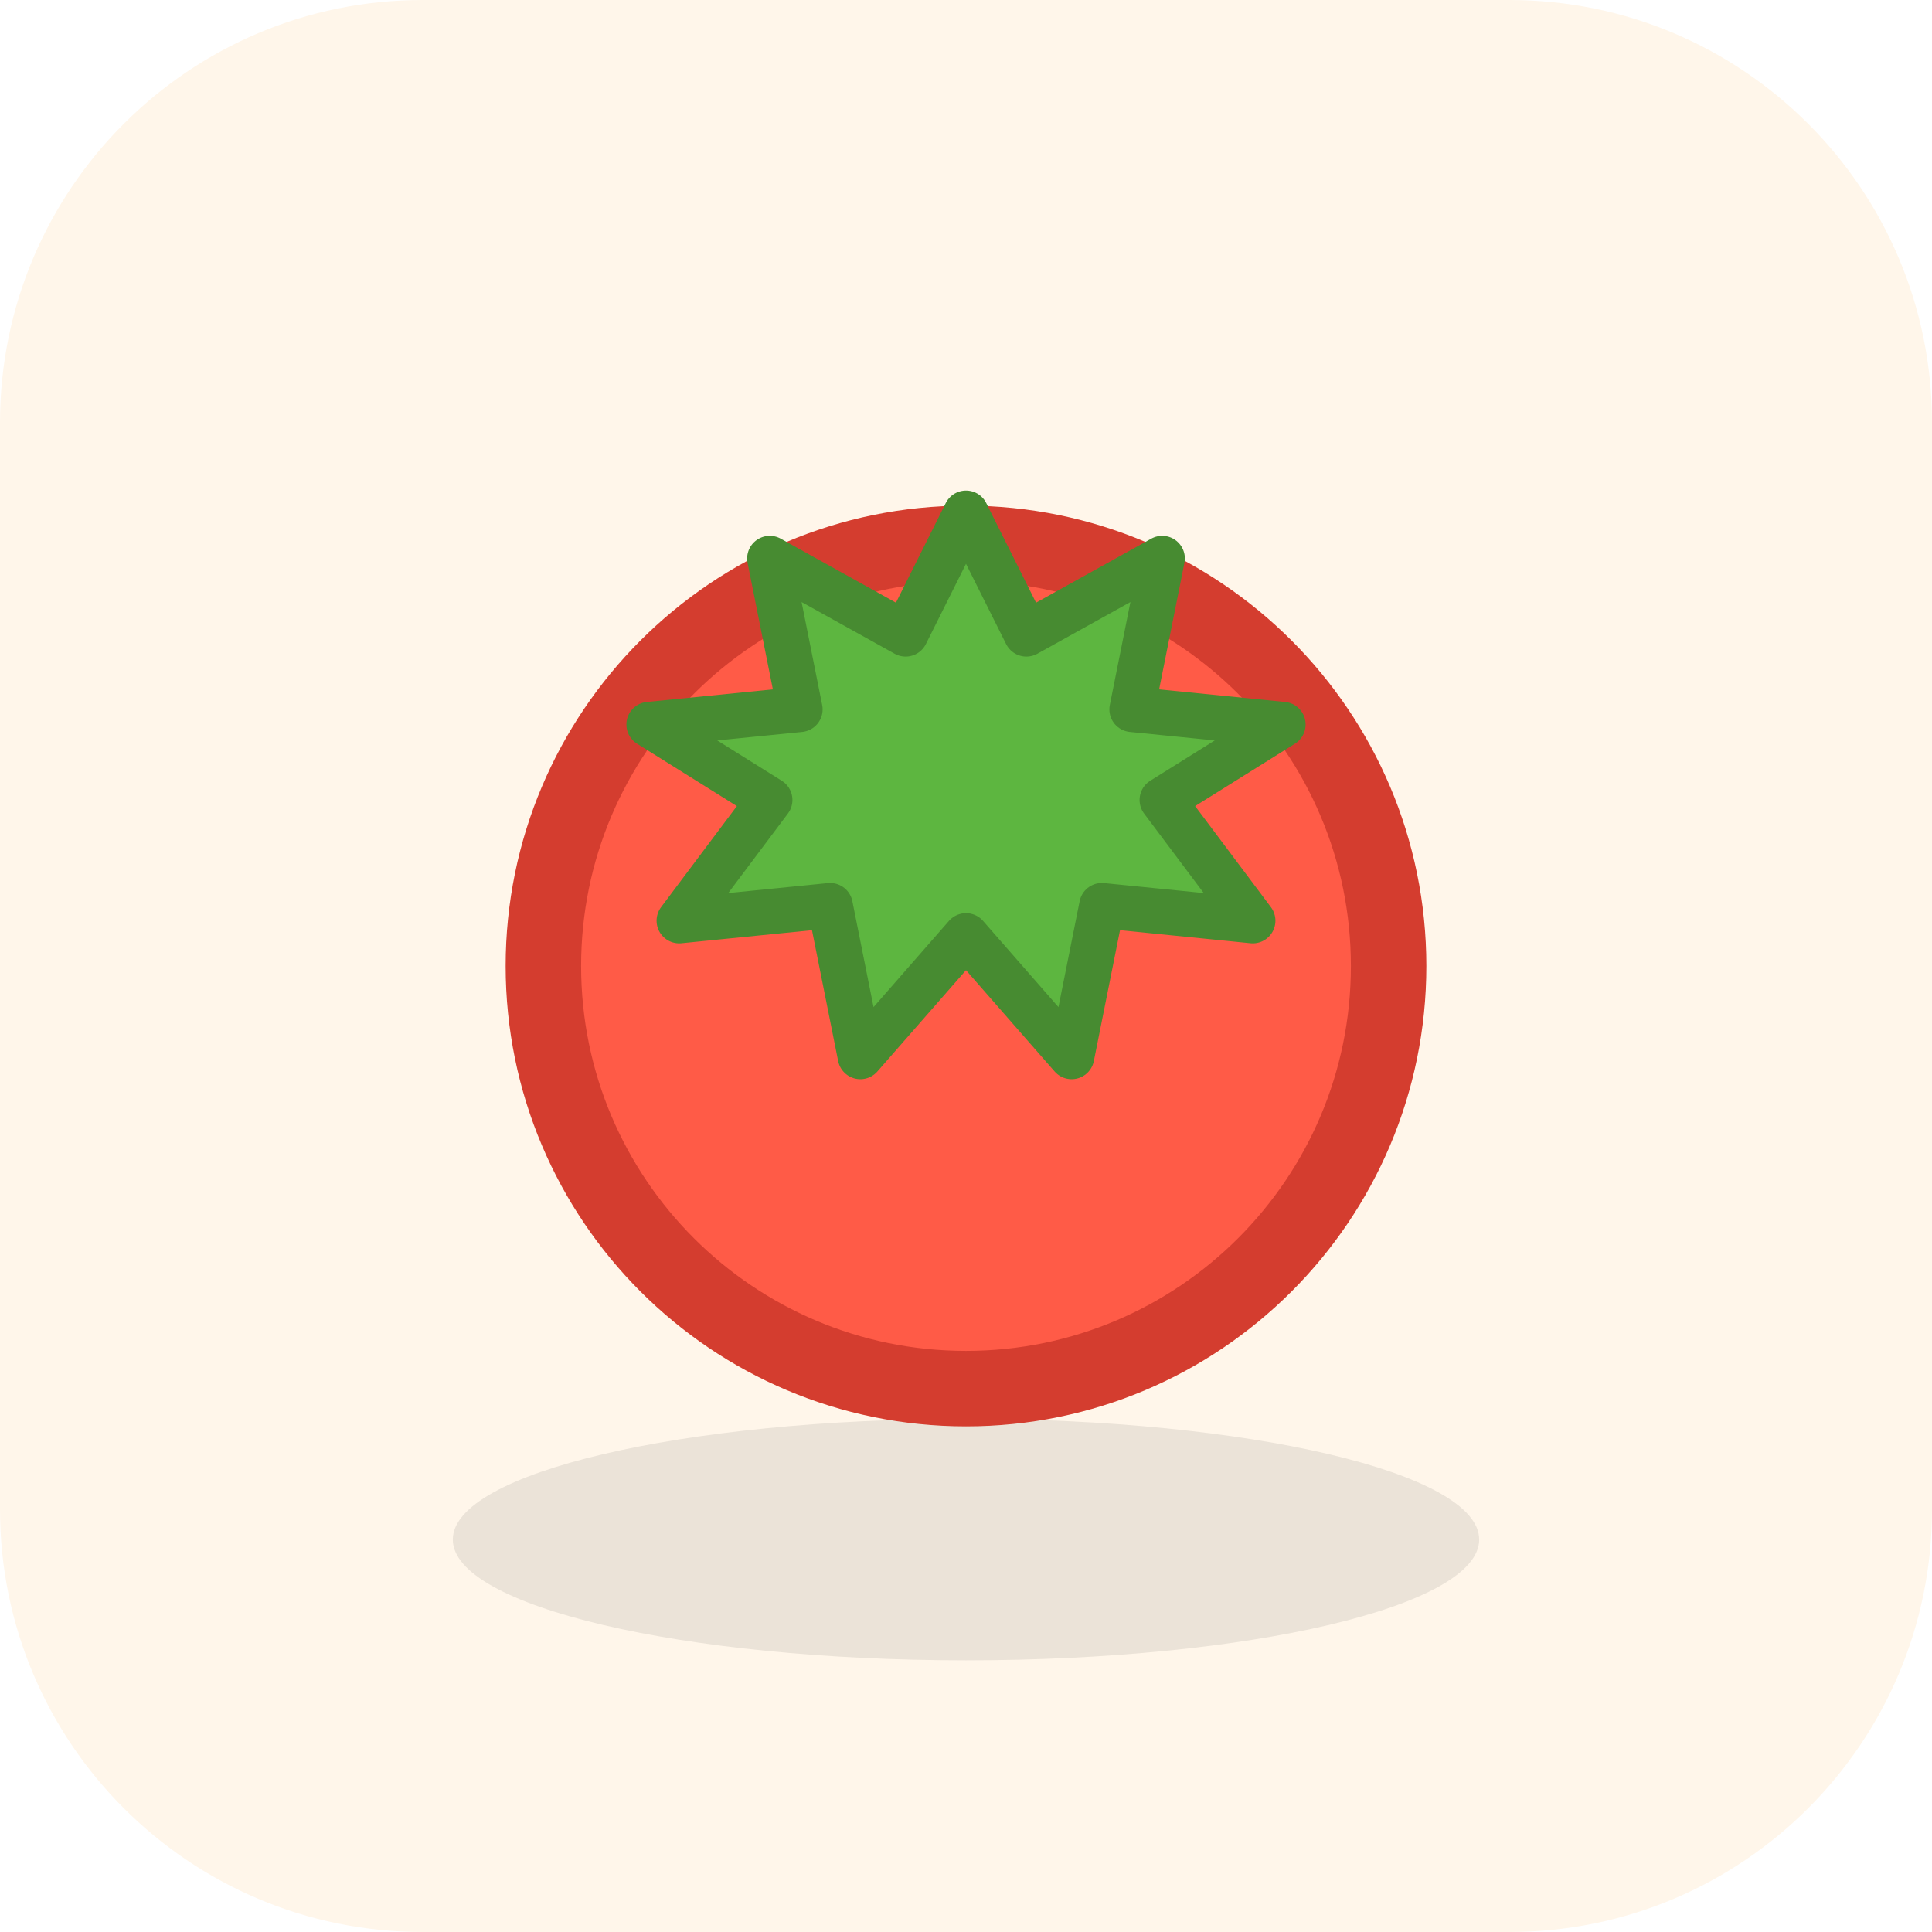
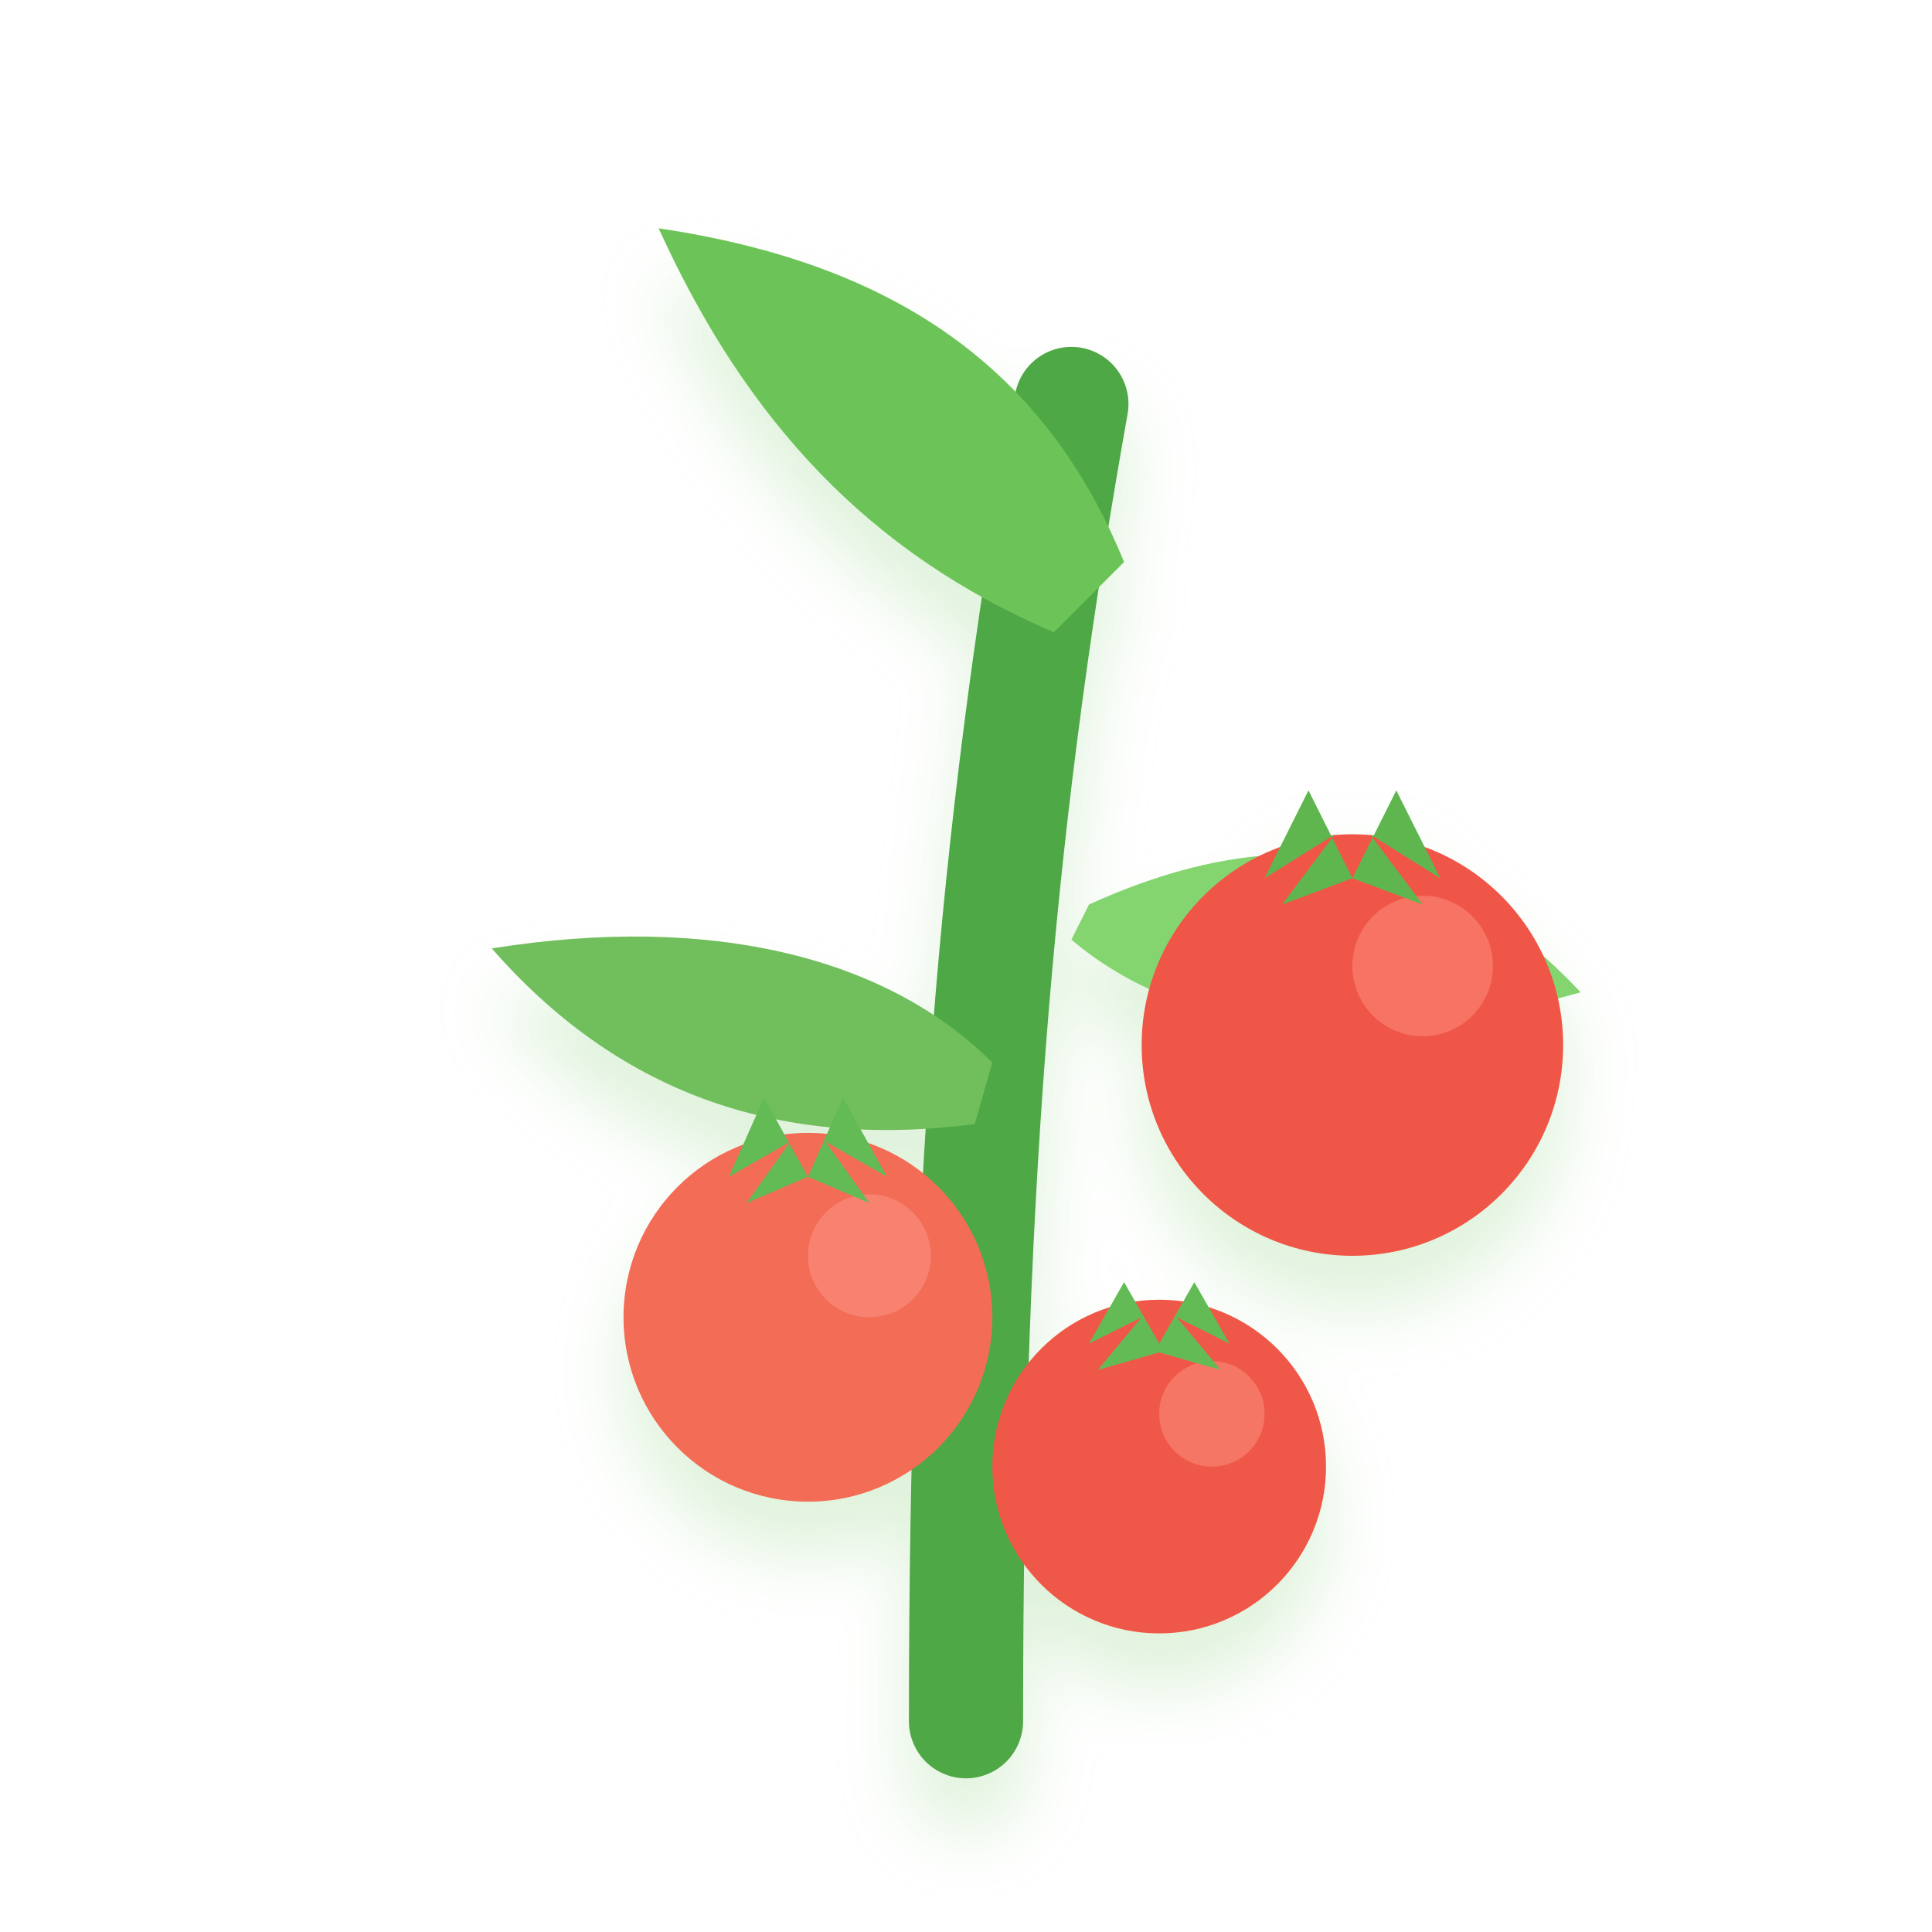
- <svg xmlns="http://www.w3.org/2000/svg" viewBox="0 0 128 128">
-   <rect width="128" height="128" rx="28" fill="#fff6ea" />
-   <ellipse cx="64" cy="102" rx="34" ry="8" fill="#000" opacity=".08" />
-   <circle cx="64" cy="64" r="28" fill="#ff5b47" stroke="#d43d2f" stroke-width="5" />
-   <path d="M64 34l4 8 9-5-2 10 10 1-8 5 6 8-10-1-2 10-7-8-7 8-2-10-10 1 6-8-8-5 10-1-2-10 9 5z" fill="#5db640" stroke="#478b31" stroke-width="3" stroke-linejoin="round" />
+ <svg xmlns="http://www.w3.org/2000/svg" viewBox="0 0 220 220">
+   <defs>
+     <filter id="s" x="-20%" y="-20%" width="140%" height="150%">
+       <feDropShadow dx="0" dy="6" stdDeviation="4" flood-color="#7bca6b" flood-opacity="0.24" />
+     </filter>
+   </defs>
+   <g filter="url(#s)">
+     <path d="M110 196c0-64 4-105 12-150" stroke="#4ea845" stroke-width="13" stroke-linecap="round" />
+     <path d="M120 72c-21-9-35-24-45-46 27 4 44 16 53 38z" fill="#6cc458" />
+     <path d="M124 103c22-10 40-7 56 10-25 7-45 5-58-6z" fill="#84d56f" />
+     <path d="M111 128c-23 3-41-4-55-20 25-4 45 1 57 13z" fill="#70be5b" />
+     <g transform="translate(154 119)">
+       <circle cx="0" cy="0" r="24" fill="#ef5747" />
+       <circle cx="8" cy="-9" r="8" fill="#ff8f80" opacity="0.5" />
+       <path d="M0-19l5-10 5 10-8-5 6 8-8-3-8 3 6-8-8 5 5-10z" fill="#5fb64f" />
+     </g>
+     <g transform="translate(92 150)">
+       <circle cx="0" cy="0" r="21" fill="#f26c57" />
+       <circle cx="7" cy="-7" r="7" fill="#ff9c8b" opacity="0.45" />
+       <path d="M0-16l4-9 5 9-7-4 5 7-7-3-7 3 5-7-7 4 4-9z" fill="#63bb54" />
+     </g>
+     <g transform="translate(132 167)">
+       <circle cx="0" cy="0" r="19" fill="#ef5948" />
+       <circle cx="6" cy="-6" r="6" fill="#ff9888" opacity="0.45" />
+       <path d="M0-14l4-7 4 7-6-3 5 6-7-2-7 2 5-6-6 3 4-7z" fill="#63bb54" />
+     </g>
+   </g>
</svg>
